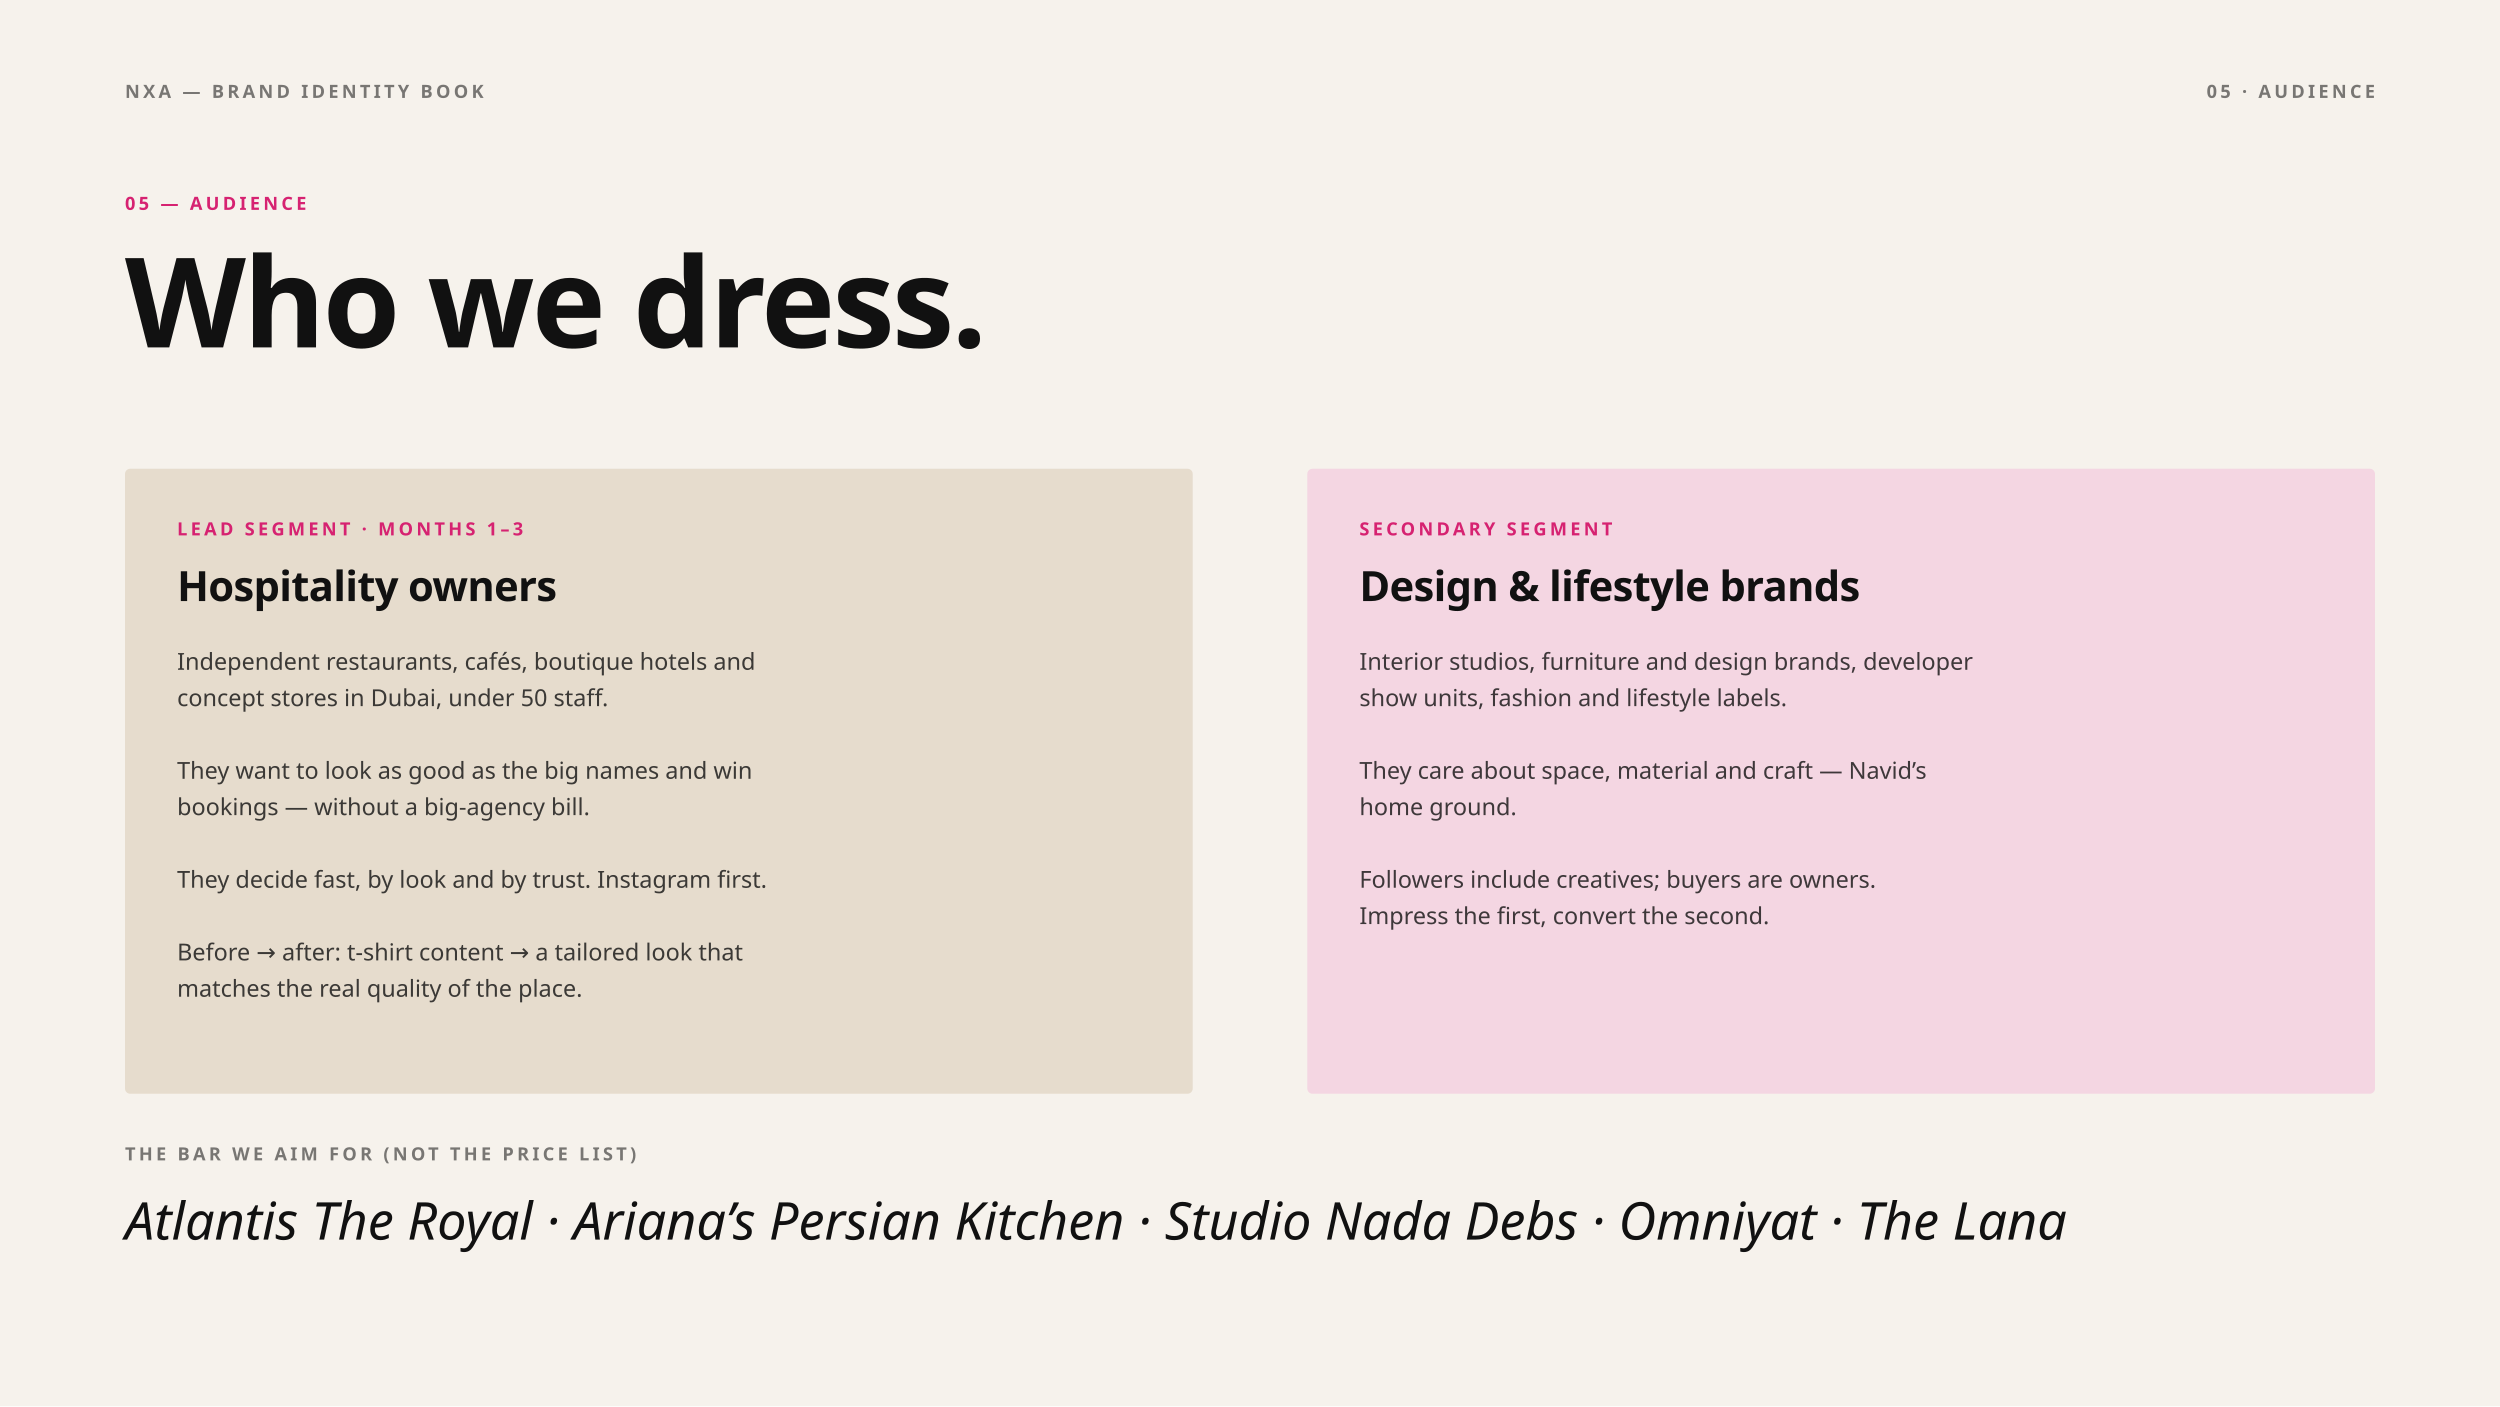
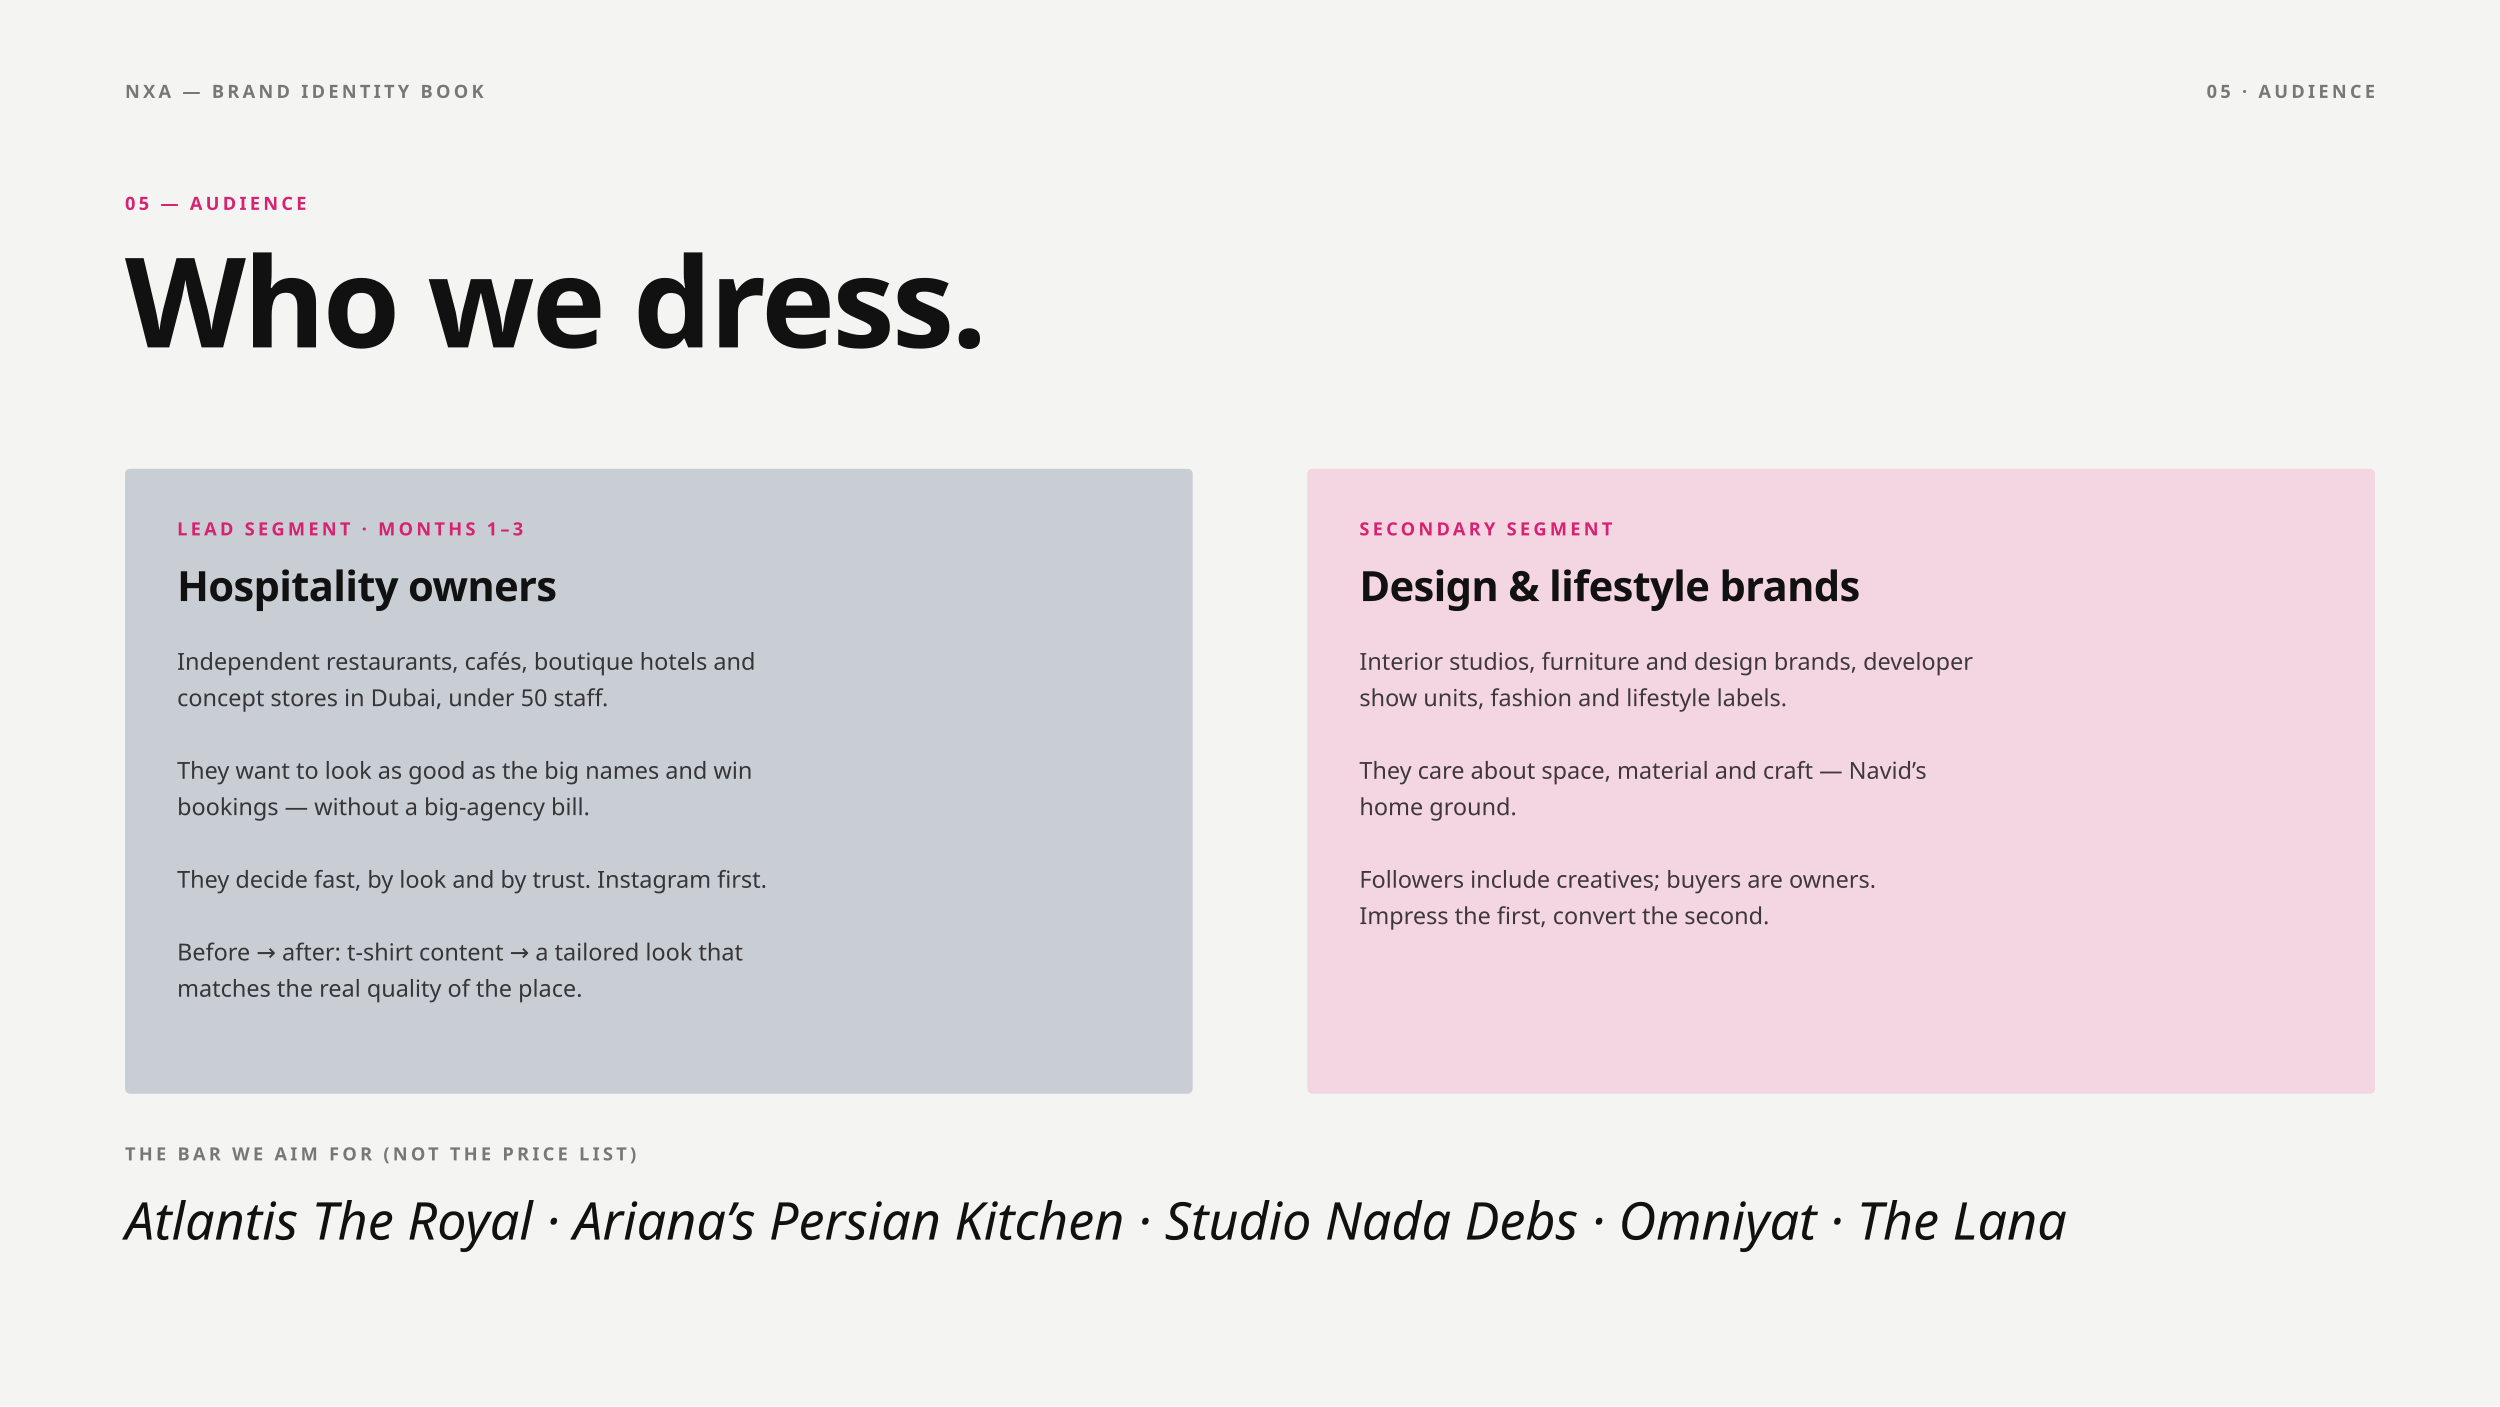
<svg xmlns="http://www.w3.org/2000/svg" width="1920" height="1080" viewBox="0 0 1920 1080">
-   <rect x="0" y="0" width="1920" height="1080" rx="0" fill="#F6F2EC" fill-opacity="1" />
+   <rect x="0" y="0" width="1920" height="1080" rx="0" fill="#F4F4F2" fill-opacity="1" />
  <text x="96" y="75.2" font-family="Manrope" font-weight="700" font-style="normal" font-size="14" letter-spacing="2.5" fill="#111111" fill-opacity="0.55" text-anchor="start">
    <tspan x="96" dy="0.0">NXA — BRAND IDENTITY BOOK</tspan>
  </text>
  <text x="1824" y="75.2" font-family="Manrope" font-weight="700" font-style="normal" font-size="14" letter-spacing="2.5" fill="#111111" fill-opacity="0.55" text-anchor="end">
    <tspan x="1824" dy="0.0">05  ·  AUDIENCE</tspan>
  </text>
  <text x="96" y="161.2" font-family="Manrope" font-weight="700" font-style="normal" font-size="14" letter-spacing="2.5" fill="#D62271" fill-opacity="1" text-anchor="start">
    <tspan x="96" dy="0.0">05 — AUDIENCE</tspan>
  </text>
  <text x="96" y="266.8" font-family="Syne" font-weight="800" font-style="normal" font-size="96" letter-spacing="-2" fill="#111111" fill-opacity="1" text-anchor="start">
    <tspan x="96" dy="0.0">Who we dress.</tspan>
  </text>
-   <rect x="96" y="360" width="820" height="480" rx="4" fill="#E6DCCD" fill-opacity="1" />
+   <rect x="96" y="360" width="820" height="480" rx="4" fill="#C9CDD4" fill-opacity="1" />
  <text x="136" y="411.2" font-family="Manrope" font-weight="700" font-style="normal" font-size="14" letter-spacing="2.5" fill="#D62271" fill-opacity="1" text-anchor="start">
    <tspan x="136" dy="0.0">LEAD SEGMENT · MONTHS 1–3</tspan>
  </text>
  <text x="136" y="461.6" font-family="Syne" font-weight="700" font-style="normal" font-size="32" letter-spacing="-0.5" fill="#111111" fill-opacity="1" text-anchor="start">
    <tspan x="136" dy="0.0">Hospitality owners</tspan>
  </text>
  <text x="136" y="514.4" font-family="Manrope" font-weight="400" font-style="normal" font-size="18" letter-spacing="0" fill="#111111" fill-opacity="0.8" text-anchor="start">
    <tspan x="136" dy="0.0">Independent restaurants, cafés, boutique hotels and</tspan>
    <tspan x="136" dy="27.9">concept stores in Dubai, under 50 staff.</tspan>
    <tspan x="136" dy="27.9"> </tspan>
    <tspan x="136" dy="27.9">They want to look as good as the big names and win</tspan>
    <tspan x="136" dy="27.9">bookings — without a big-agency bill.</tspan>
    <tspan x="136" dy="27.9"> </tspan>
    <tspan x="136" dy="27.9">They decide fast, by look and by trust. Instagram first.</tspan>
    <tspan x="136" dy="27.9"> </tspan>
    <tspan x="136" dy="27.9">Before → after: t-shirt content → a tailored look that</tspan>
    <tspan x="136" dy="27.9">matches the real quality of the place.</tspan>
  </text>
  <rect x="1004" y="360" width="820" height="480" rx="4" fill="#F4D6E2" fill-opacity="1" />
  <text x="1044" y="411.2" font-family="Manrope" font-weight="700" font-style="normal" font-size="14" letter-spacing="2.5" fill="#D62271" fill-opacity="1" text-anchor="start">
    <tspan x="1044" dy="0.0">SECONDARY SEGMENT</tspan>
  </text>
  <text x="1044" y="461.6" font-family="Syne" font-weight="700" font-style="normal" font-size="32" letter-spacing="-0.5" fill="#111111" fill-opacity="1" text-anchor="start">
    <tspan x="1044" dy="0.0">Design &amp; lifestyle brands</tspan>
  </text>
  <text x="1044" y="514.4" font-family="Manrope" font-weight="400" font-style="normal" font-size="18" letter-spacing="0" fill="#111111" fill-opacity="0.8" text-anchor="start">
    <tspan x="1044" dy="0.0">Interior studios, furniture and design brands, developer</tspan>
    <tspan x="1044" dy="27.9">show units, fashion and lifestyle labels.</tspan>
    <tspan x="1044" dy="27.9"> </tspan>
    <tspan x="1044" dy="27.9">They care about space, material and craft — Navid’s</tspan>
    <tspan x="1044" dy="27.9">home ground.</tspan>
    <tspan x="1044" dy="27.9"> </tspan>
    <tspan x="1044" dy="27.9">Followers include creatives; buyers are owners.</tspan>
    <tspan x="1044" dy="27.9">Impress the first, convert the second.</tspan>
  </text>
  <text x="96" y="891.2" font-family="Manrope" font-weight="700" font-style="normal" font-size="14" letter-spacing="2.5" fill="#111111" fill-opacity="0.55" text-anchor="start">
    <tspan x="96" dy="0.0">THE BAR WE AIM FOR (NOT THE PRICE LIST)</tspan>
  </text>
  <text x="96" y="952.0" font-family="Instrument Serif" font-weight="400" font-style="italic" font-size="40" letter-spacing="0" fill="#111111" fill-opacity="1" text-anchor="start">
    <tspan x="96" dy="0.0">Atlantis The Royal  ·  Ariana’s Persian Kitchen  ·  Studio Nada Debs  ·  Omniyat  ·  The Lana</tspan>
  </text>
</svg>
